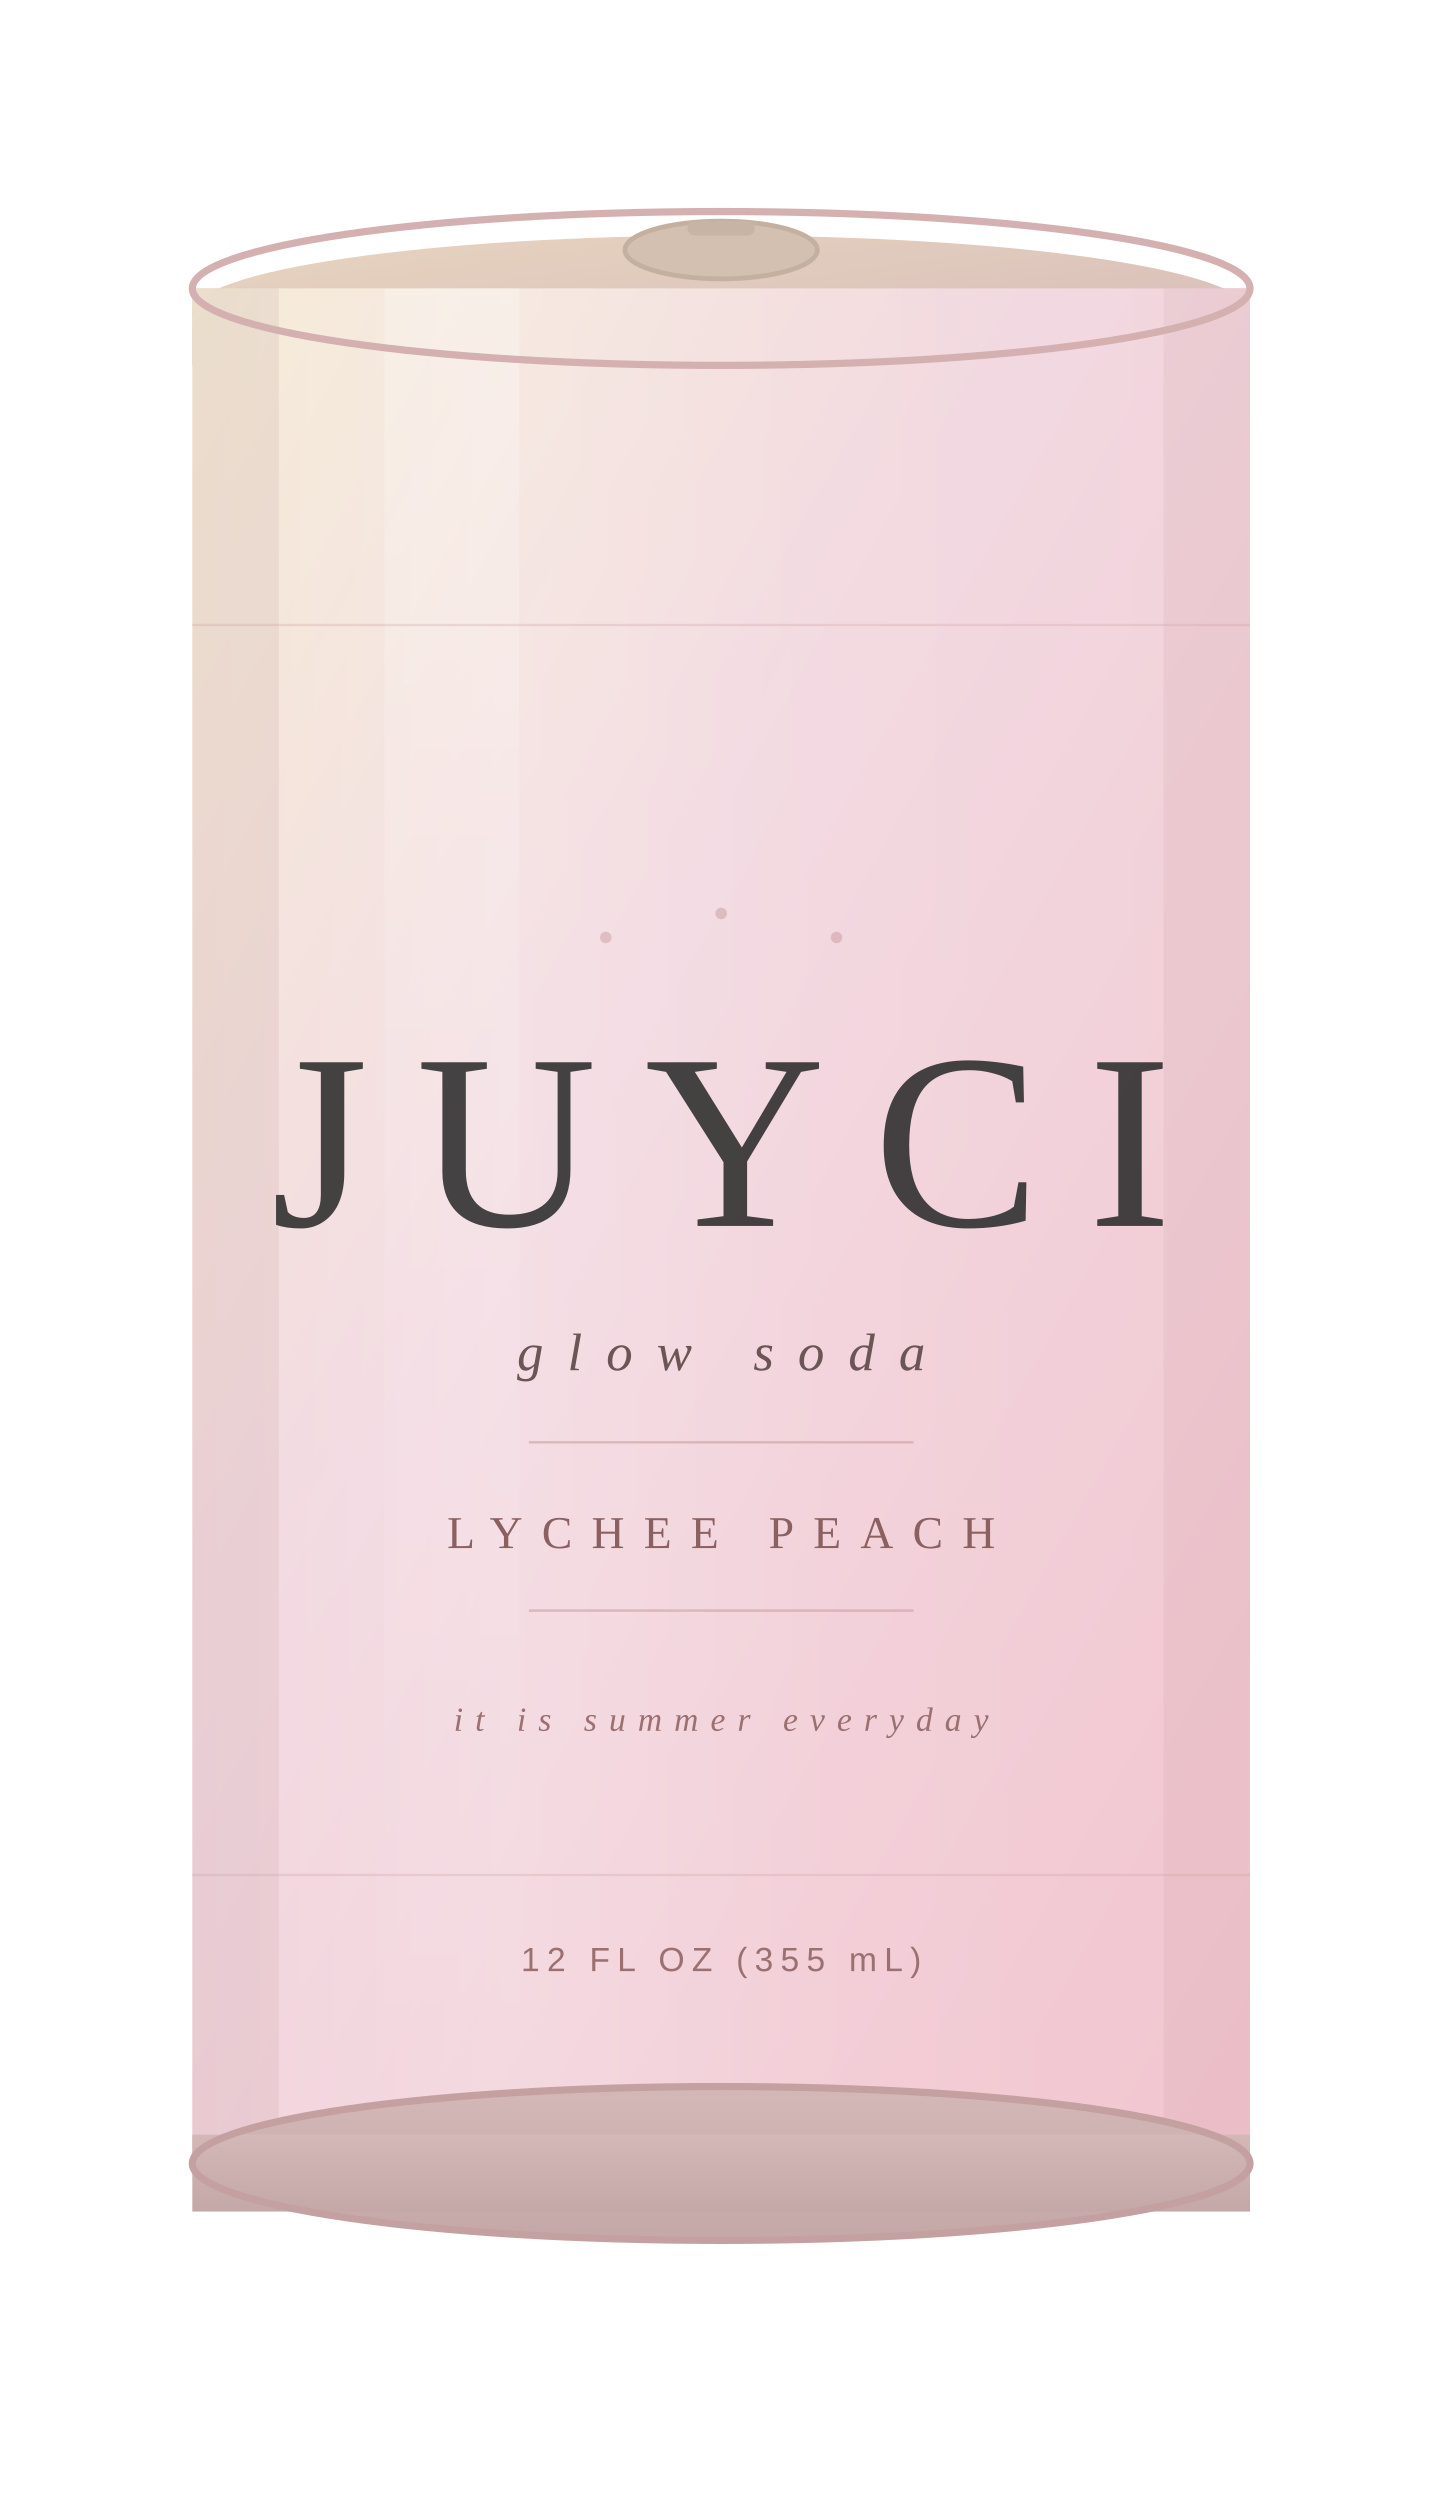
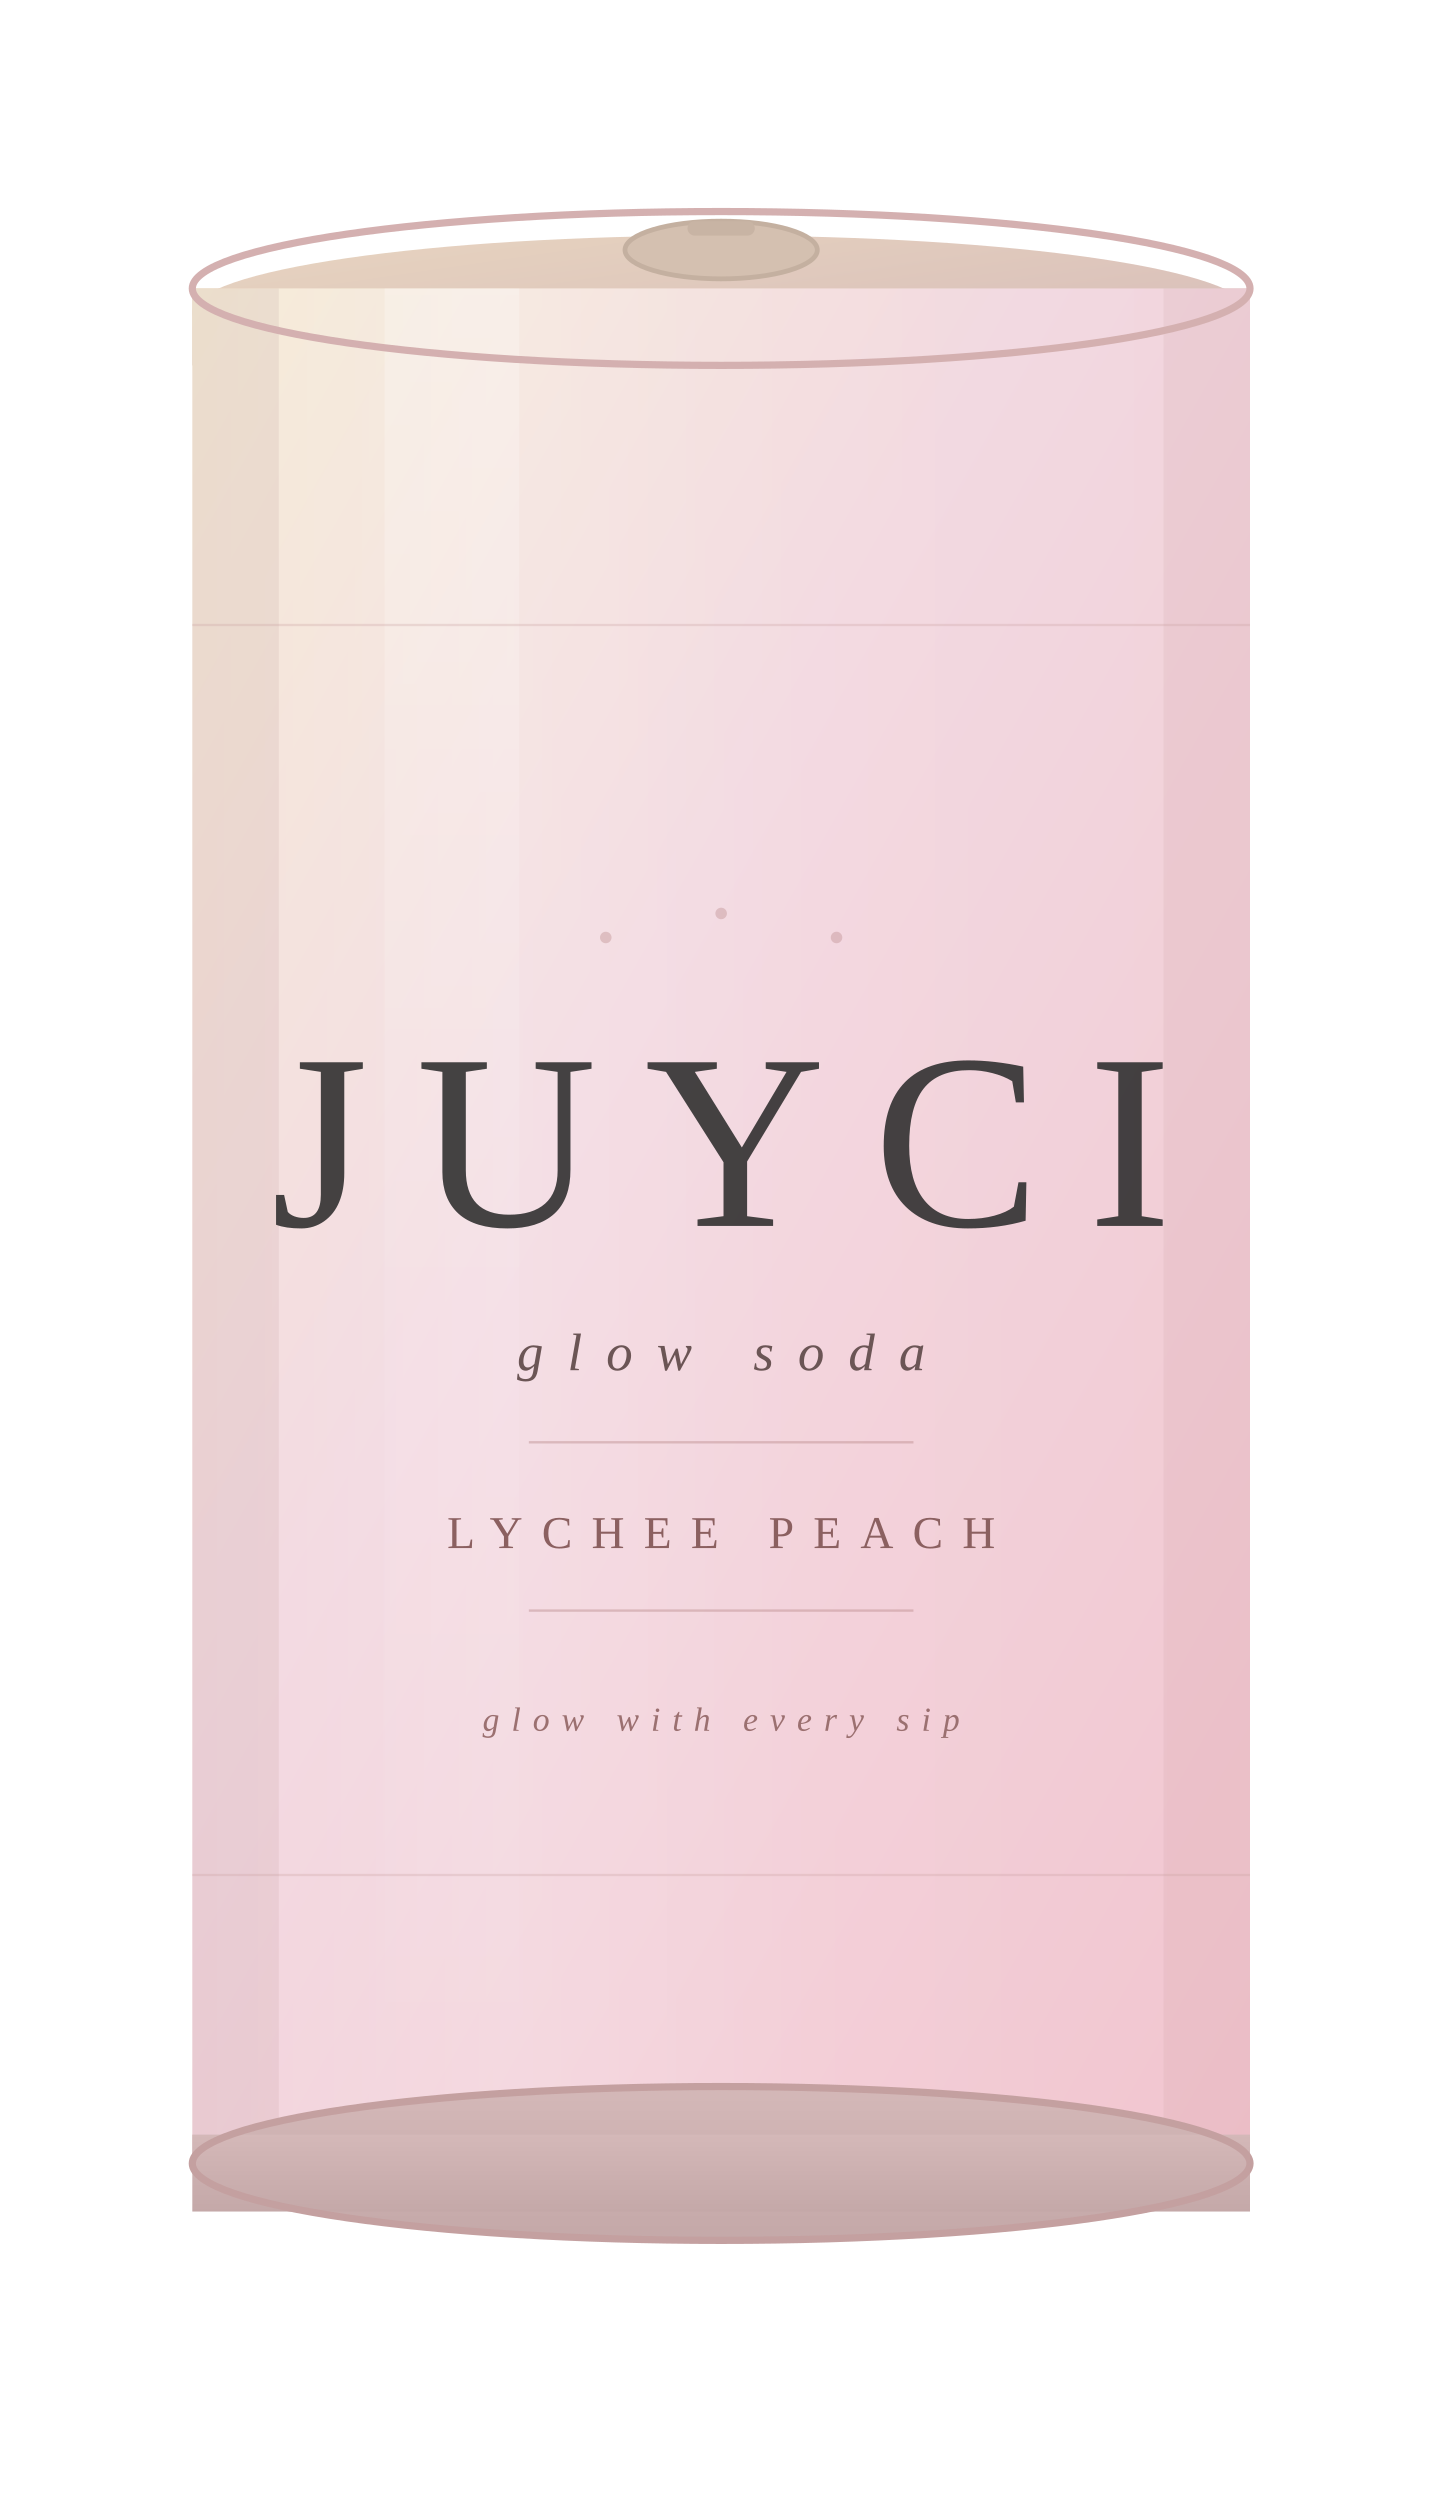
<svg xmlns="http://www.w3.org/2000/svg" viewBox="0 0 300 520" width="300" height="520">
  <defs>
    <linearGradient id="bodyGrad" x1="0%" y1="0%" x2="100%" y2="100%">
      <stop offset="0%" style="stop-color:#F5ECD7;stop-opacity:1" />
      <stop offset="40%" style="stop-color:#F2D8E0;stop-opacity:1" />
      <stop offset="100%" style="stop-color:#F2C4CE;stop-opacity:1" />
    </linearGradient>
    <linearGradient id="shimmer" x1="0%" y1="0%" x2="100%" y2="0%">
      <stop offset="0%" style="stop-color:#ffffff;stop-opacity:0.0" />
      <stop offset="30%" style="stop-color:#ffffff;stop-opacity:0.18" />
      <stop offset="60%" style="stop-color:#ffffff;stop-opacity:0.05" />
      <stop offset="100%" style="stop-color:#ffffff;stop-opacity:0.0" />
    </linearGradient>
    <linearGradient id="topGrad" x1="0%" y1="0%" x2="100%" y2="100%">
      <stop offset="0%" style="stop-color:#E8D5C0;stop-opacity:1" />
      <stop offset="100%" style="stop-color:#D4B8B8;stop-opacity:1" />
    </linearGradient>
    <linearGradient id="botGrad" x1="0%" y1="0%" x2="0%" y2="100%">
      <stop offset="0%" style="stop-color:#D4B8B8;stop-opacity:1" />
      <stop offset="100%" style="stop-color:#C4A8A8;stop-opacity:1" />
    </linearGradient>
    <clipPath id="bodyClip">
      <rect x="40" y="60" width="220" height="390" rx="12" ry="12" />
    </clipPath>
    <linearGradient id="streak" x1="0%" y1="0%" x2="0%" y2="100%">
      <stop offset="0%" style="stop-color:#ffffff;stop-opacity:0.25" />
      <stop offset="50%" style="stop-color:#ffffff;stop-opacity:0.08" />
      <stop offset="100%" style="stop-color:#ffffff;stop-opacity:0.0" />
    </linearGradient>
  </defs>
  <ellipse cx="150" cy="65" rx="110" ry="16" fill="url(#topGrad)" />
  <rect x="40" y="60" width="220" height="16" fill="url(#topGrad)" />
  <rect x="40" y="60" width="220" height="390" rx="0" ry="0" fill="url(#bodyGrad)" />
  <rect x="40" y="60" width="220" height="390" fill="url(#shimmer)" clip-path="url(#bodyClip)" />
  <rect x="40" y="60" width="18" height="390" fill="rgba(180,140,140,0.15)" />
  <rect x="242" y="60" width="18" height="390" fill="rgba(180,140,140,0.12)" />
  <rect x="80" y="60" width="28" height="390" fill="url(#streak)" />
  <ellipse cx="150" cy="450" rx="110" ry="16" fill="url(#botGrad)" />
  <rect x="40" y="444" width="220" height="16" fill="url(#botGrad)" />
  <ellipse cx="150" cy="60" rx="110" ry="16" fill="none" stroke="#D4B0B0" stroke-width="1.5" />
  <ellipse cx="150" cy="450" rx="110" ry="16" fill="none" stroke="#C4A0A0" stroke-width="1.5" />
  <ellipse cx="150" cy="52" rx="20" ry="6" fill="#D4C0B0" stroke="#C4B0A0" stroke-width="1" />
  <rect x="143" y="46" width="14" height="3" rx="1.5" fill="#C8B4A4" />
  <line x1="40" y1="130" x2="260" y2="130" stroke="rgba(200,160,160,0.3)" stroke-width="0.5" />
  <line x1="40" y1="390" x2="260" y2="390" stroke="rgba(200,160,160,0.3)" stroke-width="0.5" />
  <text x="150" y="255" font-family="Georgia, 'Times New Roman', serif" font-size="52" font-weight="300" fill="#2C2C2C" text-anchor="middle" letter-spacing="10" opacity="0.88">JUYCI</text>
  <text x="150" y="285" font-family="Georgia, 'Times New Roman', serif" font-size="11" font-weight="300" fill="#6B5555" text-anchor="middle" letter-spacing="5" font-style="italic">glow soda</text>
  <line x1="110" y1="300" x2="190" y2="300" stroke="rgba(180,130,130,0.4)" stroke-width="0.5" />
  <text x="150" y="322" font-family="Georgia, 'Times New Roman', serif" font-size="9.5" font-weight="400" fill="#8B6060" text-anchor="middle" letter-spacing="4">LYCHEE PEACH</text>
  <line x1="110" y1="335" x2="190" y2="335" stroke="rgba(180,130,130,0.4)" stroke-width="0.5" />
-   <text x="150" y="360" font-family="Georgia, 'Times New Roman', serif" font-size="7" font-weight="300" fill="#9B7070" text-anchor="middle" letter-spacing="2.5" font-style="italic">it is summer everyday</text>
-   <text x="150" y="410" font-family="Arial, sans-serif" font-size="7" font-weight="300" fill="#9B7070" text-anchor="middle" letter-spacing="1.5">12 FL OZ (355 mL)</text>
+   <text x="150" y="360" font-family="Georgia, 'Times New Roman', serif" font-size="7" font-weight="300" fill="#9B7070" text-anchor="middle" letter-spacing="2.5" font-style="italic">glow with every sip</text>
  <circle cx="126" cy="195" r="1.2" fill="rgba(180,130,130,0.35)" />
  <circle cx="150" cy="190" r="1.2" fill="rgba(180,130,130,0.35)" />
  <circle cx="174" cy="195" r="1.2" fill="rgba(180,130,130,0.35)" />
</svg>
